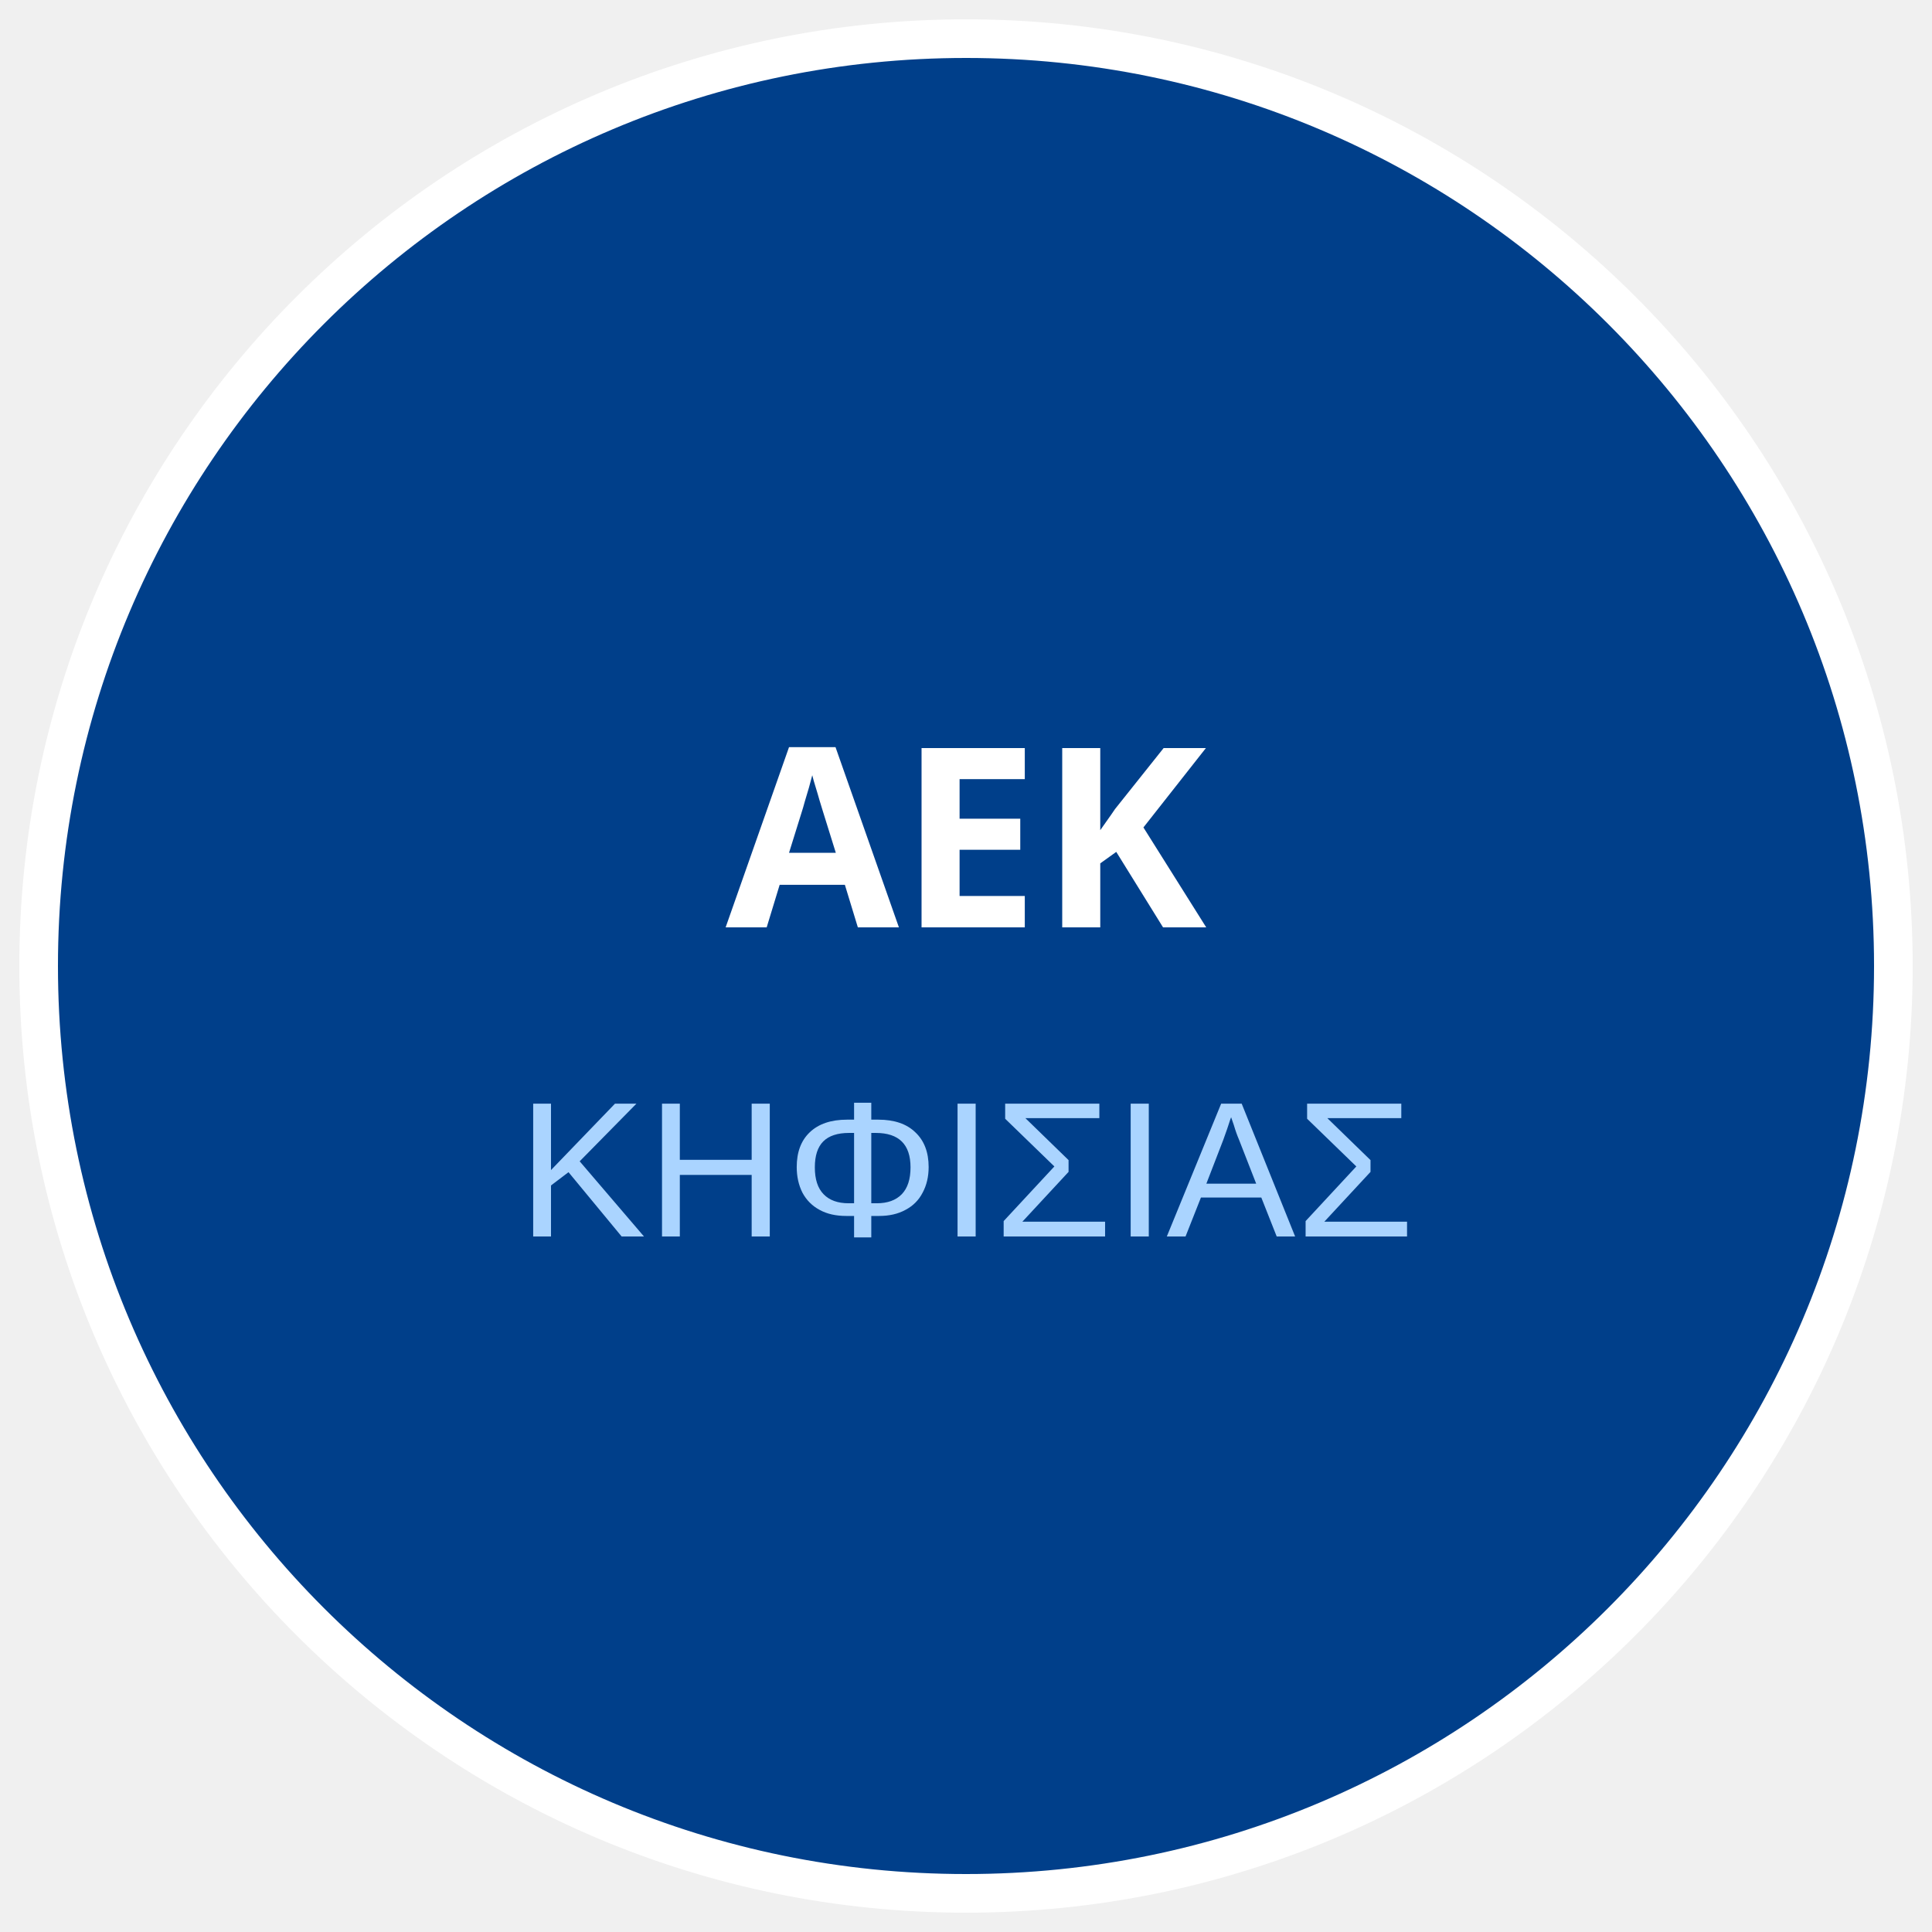
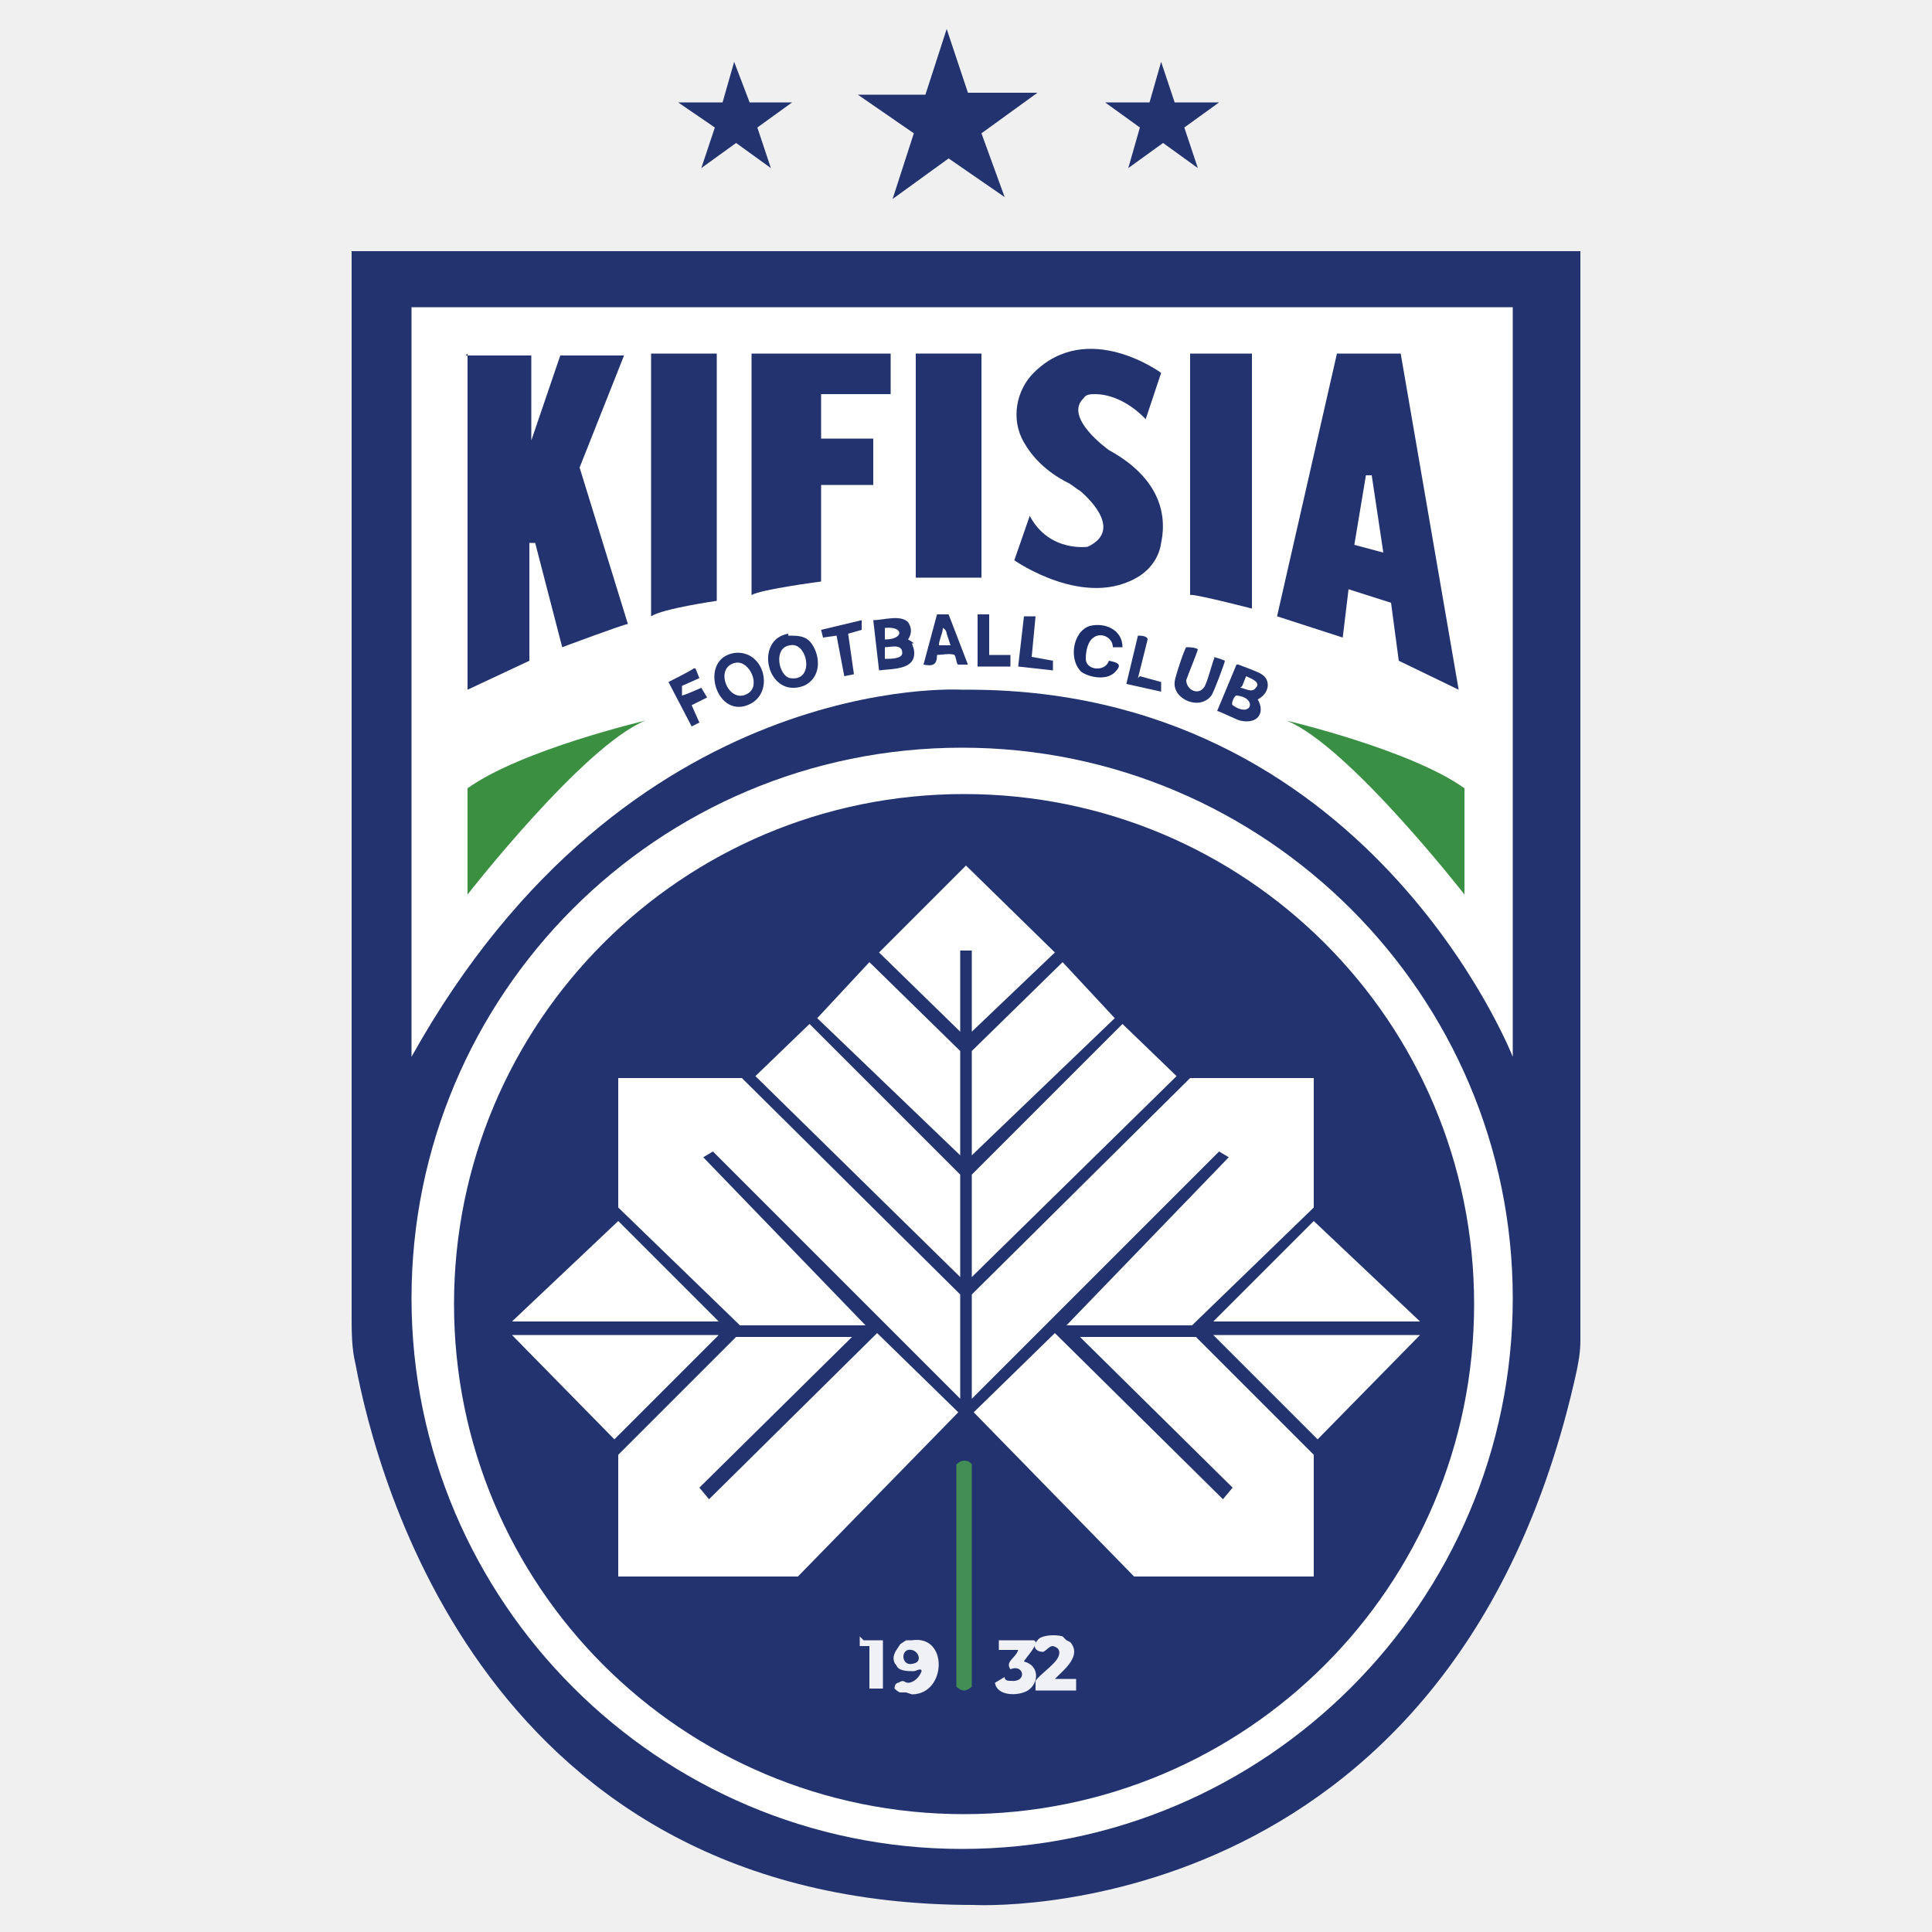
- <svg xmlns="http://www.w3.org/2000/svg" viewBox="0 0 100 100">
-   <circle cx="50" cy="50" r="48" fill="#003F8A" stroke="#fff" stroke-width="2" />
-   <text x="50" y="48" text-anchor="middle" font-family="Arial Black,sans-serif" font-size="13" font-weight="900" fill="#fff">ΑΕΚ</text>
-   <text x="50" y="64" text-anchor="middle" font-family="Arial,sans-serif" font-size="10" fill="#aad4ff">ΚΗΦΙΣΙΑΣ</text>
+ <svg xmlns="http://www.w3.org/2000/svg" id="Layer_1" version="1.1" viewBox="0 0 100 100">
+   <defs>
+     <style> .st0 { fill: #3a8f41; } .st1 { fill: #438e55; } .st2 { fill: #fff; } .st3 { fill: #253470; } .st4 { fill: #398f43; } .st5 { fill: #eff1f6; } .st6 { fill: #233370; } .st7 { fill: #1c2d6c; } </style>
+   </defs>
+   <path class="st6" d="M81.8,69.4V13H18.2v55.1c0,.8,0,1.7.2,2.5,1.1,5.9,6.8,28,32,28,0,0,24.8,1.4,31.2-27.6.1-.5.2-1,.2-1.6h0Z" />
+   <path class="st2" d="M21.3,15.9h57v38.8s-7.5-19.2-28.5-19c0,0-17.3-1.1-28.5,19V15.9h0Z" />
+   <g>
+     <path class="st6" d="M38,33.8c1.5-.2,2.1,1.9.9,2.6-1.8,1-2.8-2.3-.9-2.6ZM38.1,34.3c-1.2.2-.4,2.2.6,1.6.7-.4.1-1.7-.6-1.6Z" />
+     <path class="st6" d="M47.2,33.3s.1.3.1.3c.2,1.1-1.1,1-1.8,1.1l-.3-2.6c.5,0,1.4-.3,1.8.1.2.3.2.6,0,.9,0,0,.2.1.3.2h0ZM45.8,33.1c1,0,1-.7,0-.6v.6ZM45.9,34.1c.2,0,.8,0,.8-.3,0-.5-.6-.3-.9-.3v.6Z" />
+     <path class="st6" d="M64.1,34.4s1.1.4,1.2.5c.5.3.4,1-.2,1.3.4.7,0,1.3-.9,1.1-.1,0-1.1-.5-1.2-.5l1-2.4h0ZM64.2,35.6c.2,0,.6.3.8,0,.3-.3-.3-.5-.5-.6l-.2.5h0ZM64,36c-.1,0-.3.4-.2.5,1,.7,1.3-.4.2-.5Z" />
+     <path class="st6" d="M40.8,32.9c.5,0,.9,0,1.2.4.5.7.5,1.8-.4,2.2-1.9.7-2.6-2.4-.8-2.7ZM40.9,33.4c-.9.1-.6,1.6,0,1.7,1.3.2.9-1.9,0-1.7Z" />
+     <path class="st6" d="M62.8,34c0,0,.4.1.6.2,0,.1-.6,1.7-.7,1.8-.6.8-2,.2-1.9-.7,0-.2.5-1.7.6-1.8.2,0,.4,0,.6.1,0,.1-.5,1.3-.6,1.6,0,.5.6.8.9.4.2-.2.5-1.6.6-1.6h0Z" />
+     <path class="st7" d="M58.1,33.5h-.5c0-.5-.6-.8-1-.5-.3.2-.4.7-.4,1.1,0,.6,1,.7,1.2.1.5.1.7.2.3.6-.4.4-1.2.3-1.7,0-.7-.6-.5-2.1.4-2.4.8-.2,1.7.2,1.7,1.1h0Z" />
+     <path class="st6" d="M49.1,31.8l1,2.6h-.5c-.1,0-.1-.4-.2-.5-.2-.1-.7,0-.9,0,0,.5-.2.6-.7.5l.7-2.6h.7s0,0,0,0ZM49.2,33.4s-.2-.6-.2-.6c0,0,0-.2-.2-.3,0,.3-.2.6-.2.9h.6,0Z" />
+     <path class="st3" d="M36,34.6l.2.5-.9.4v.5c.1,0,1-.4,1-.4l.3.5-.8.4.4.9-.4.2-1.2-2.3c0,0,1.2-.6,1.3-.7,0,0,.1,0,.2,0h0Z" />
+     <polygon class="st3" points="44.6 32.1 44.6 32.6 43.9 32.8 44.2 34.9 43.7 35 43.3 32.9 42.6 33 42.5 32.6 44.6 32.1" />
+     <polygon class="st6" points="53.6 31.9 53.4 34 54.5 34.2 54.5 34.7 52.7 34.5 53 31.9 53.6 31.9" />
+     <path class="st6" d="M51.2,33.9h1.1v.6h-1.7s0-2.7,0-2.7c.1,0,.6,0,.6,0v2.1q0,0,0,0Z" />
+     <path class="st6" d="M59,35l1.1.3v.5c0,0-1.8-.4-1.8-.4l.6-2.5c.1,0,.5,0,.5.2l-.5,2h0Z" />
+   </g>
+   <path class="st6" d="M24.2,18.3v17.4l3.2-1.5v-6.1h.3c0,0,1.4,5.4,1.4,5.4,0,0,3.2-1.2,3.4-1.2l-2.5-8.1,2.3-5.8h-3.3l-1.5,4.4v-4.4h-3.4,0Z" />
+   <path class="st6" d="M33.7,18.3h3.4v12.8s-2.8.4-3.4.8v-13.6h0Z" />
+   <path class="st6" d="M39,18.3h7.1v2.1h-3.6v2.3h2.7v2.4h-2.7v5s-3.1.4-3.6.7v-12.5h0Z" />
+   <rect class="st6" x="47.4" y="18.3" width="3.4" height="11.6" />
+   <path class="st6" d="M59.3,21.7l.8-2.4s-3.8-2.8-6.6,0c-.9.9-1.2,2.4-.5,3.6.4.7,1.1,1.5,2.3,2.1.2.1.4.3.6.4.7.6,2.1,2.1.4,2.9,0,0-2,.3-3-1.6l-.8,2.3s3.7,2.6,6.5.8c.6-.4,1-1,1.1-1.7.4-1.9-.5-3.6-2.7-4.8,0,0-2.4-1.7-1.3-2.7.1-.2.4-.2.6-.2.5,0,1.6.2,2.7,1.4h0Z" />
+   <path class="st6" d="M61.6,18.3h3.2v13.2s-3.1-.8-3.2-.7v-12.5h0Z" />
+   <path class="st6" d="M72.4,18.3h-3.2l-3.1,13.6,3.4,1.1.3-2.5,2.2.7.4,3,3.1,1.5-3-17.4h0ZM70.1,28.2l.6-3.6h.3l.6,4-1.5-.4h0Z" />
+   <path class="st0" d="M24.2,40.9v5.4s6-7.7,9.2-9c0,0-6.4,1.5-9.2,3.5Z" />
+   <path class="st4" d="M75.8,40.9v5.4s-6-7.7-9.2-9c0,0,6.4,1.5,9.2,3.5Z" />
+   <polygon class="st2" points="49.7 53.4 45.5 49.3 50 44.8 54.6 49.3 50.3 53.4 50.3 49.2 49.7 49.2 49.7 53.4" />
+   <polygon class="st2" points="50.3 54.4 55 49.8 57.7 52.7 50.3 59.8 50.3 54.4" />
+   <polygon class="st2" points="50.3 60.8 58.1 53 60.9 55.7 50.3 66.1 50.3 60.8" />
+   <polygon class="st2" points="50.3 67 61.6 55.8 68 55.8 68 62.5 61.7 68.6 55.2 68.6 63.6 59.9 63.1 59.6 50.3 72.4 50.3 67" />
+   <polygon class="st2" points="54.6 69 50.4 73.1 58.7 81.6 68 81.6 68 75.3 61.9 69.2 55.9 69.2 63.8 77 63.3 77.6 54.6 69" />
+   <polygon class="st2" points="62.8 68.4 68 63.2 73.5 68.4 62.8 68.4" />
+   <polygon class="st2" points="62.8 69.1 73.5 69.1 68.2 74.5 62.8 69.1" />
+   <polygon class="st2" points="49.7 54.4 45 49.8 42.3 52.7 49.7 59.8 49.7 54.4" />
+   <polygon class="st2" points="49.7 60.8 41.9 53 39.1 55.7 49.7 66.1 49.7 60.8" />
+   <polygon class="st2" points="49.7 67 38.4 55.8 32 55.8 32 62.5 38.3 68.6 44.8 68.6 36.4 59.9 36.9 59.6 49.7 72.4 49.7 67" />
+   <polygon class="st2" points="45.4 69 49.6 73.1 41.3 81.6 32 81.6 32 75.3 38.1 69.2 44.1 69.2 36.2 77 36.7 77.6 45.4 69" />
+   <polygon class="st2" points="37.2 68.4 32 63.2 26.5 68.4 37.2 68.4" />
+   <polygon class="st2" points="37.2 69.1 26.5 69.1 31.8 74.5 37.2 69.1" />
+   <path class="st2" d="M49.8,38.7c-15.8,0-28.5,12.8-28.5,28.5s12.8,28.5,28.5,28.5,28.5-12.8,28.5-28.5-12.8-28.5-28.5-28.5h0ZM49.9,93.9c-14.6,0-26.4-11.8-26.4-26.4s11.8-26.4,26.4-26.4,26.4,11.8,26.4,26.4-11.8,26.4-26.4,26.4Z" />
+   <g>
+     <polygon class="st6" points="52 10.2 49.1 8.2 46.2 10.3 47.3 6.9 44.4 4.9 47.9 4.9 49 1.5 50.1 4.8 53.7 4.8 50.8 6.9 52 10.2" />
+     <polygon class="st6" points="62 8.7 60.2 7.4 58.4 8.7 59 6.6 57.2 5.3 59.5 5.3 60.1 3.2 60.8 5.3 63.1 5.3 61.3 6.6 62 8.7" />
+     <polygon class="st6" points="39.9 8.7 38.1 7.4 36.3 8.7 37 6.6 35.1 5.3 37.4 5.3 38 3.2 38.8 5.3 41 5.3 39.2 6.6 39.9 8.7" />
+   </g>
+   <path class="st5" d="M55.2,84.9s.2.1.2.1c0,0,0,0,0,0,.6.7-.3,1.4-.8,1.9h1.1v.6c-.1,0-.6,0-.7,0h-.2c-.3,0-.6,0-.9,0,0,0-.2,0-.3,0h0c0-.2,0-.4,0-.5.2-.3.8-.7,1.1-1.1.2-.3.2-.6-.2-.7-.2,0-.3.2-.5.3-.4,0-.6-.3-.3-.6.2-.3,1-.3,1.3-.2h0Z" />
+   <path class="st5" d="M44.7,84.9c.3,0,.7,0,1,0,0,0,0,0,0,0h0c0,.6,0,1.1,0,1.5,0,.3,0,.5,0,.8v.2c-.1,0-.2,0-.3,0-.1,0-.3,0-.4,0v-2.2h-.5v-.5h0s0,0,0,0h0Z" />
+   <path class="st5" d="M53.5,84.9c.4.1-.5,1-.5,1.1.8.2.8,1.1.2,1.5-.5.3-1.6.3-1.7-.4l.5-.3c0,.2.2.2.3.2.9.1.7-.9,0-.6-.3-.4.3-.6.4-1h-1v-.5h1.8,0Z" />
+   <path class="st5" d="M46.9,87.6c-.1,0-.2,0-.3,0-.1,0-.3-.2-.3-.2h0c0-.2.1-.3.2-.3.3-.2.3,0,.5,0,.3,0,.6-.3.7-.6,0-.2-.3,0-.4,0-.3,0-.8,0-.9-.3-.2-.2-.2-.5,0-.8,0,0,.2-.3.2-.3s.3-.2.3-.2c0,0,.2,0,.3,0,1.9-.3,1.8,2.8,0,2.8h0ZM47,85.4c-.4.1-.3.9.3.7.5-.1.2-.8-.3-.7Z" />
+   <path class="st1" d="M50.3,87.3s-.2.2-.4.2c-.2,0-.4-.2-.4-.2v-11.5s.2-.2.4-.2c.3,0,.4.2.4.2v11.5Z" />
</svg>
